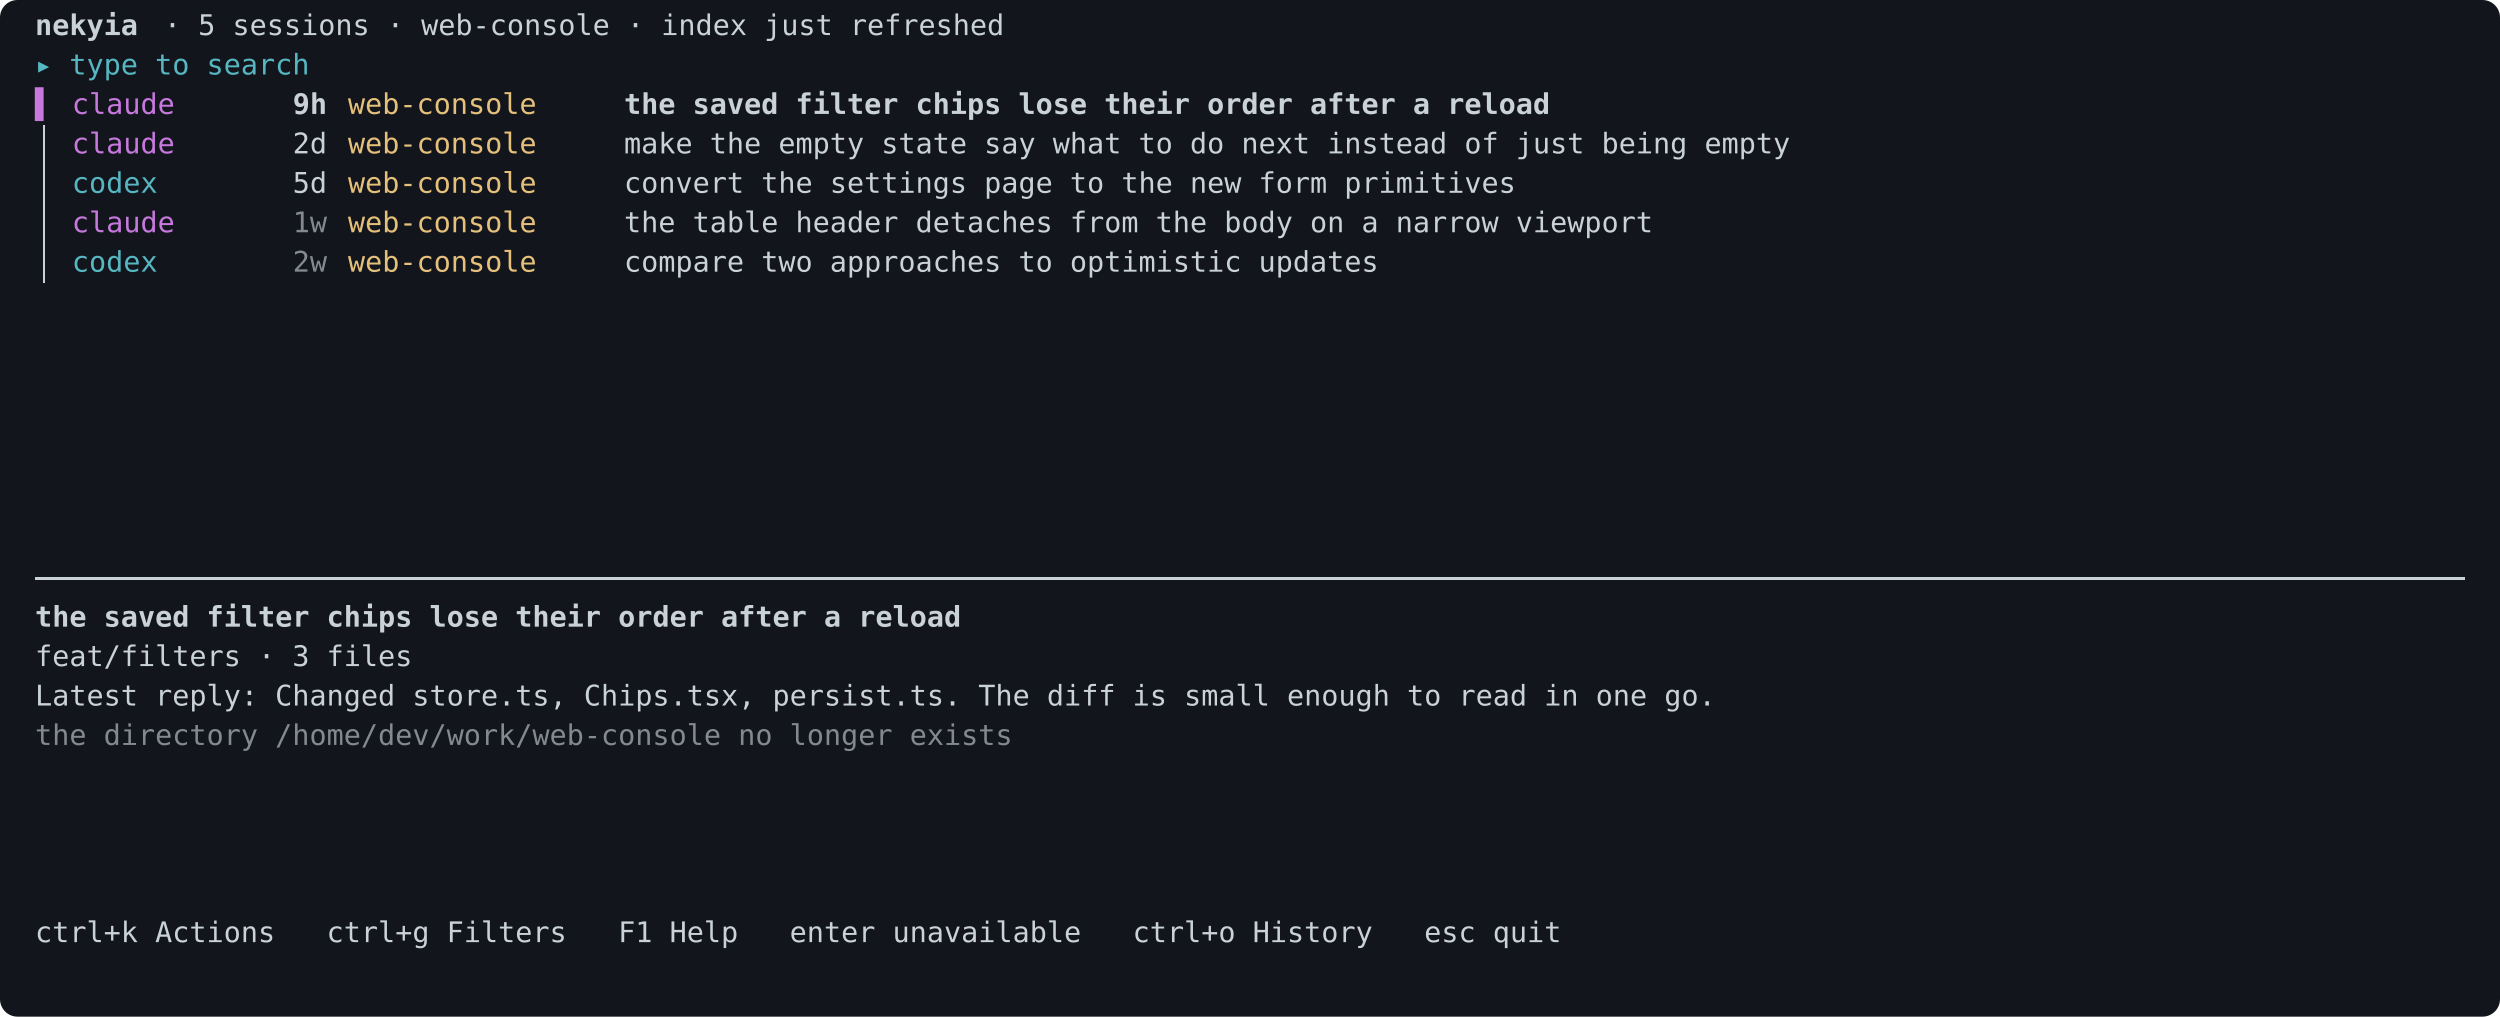
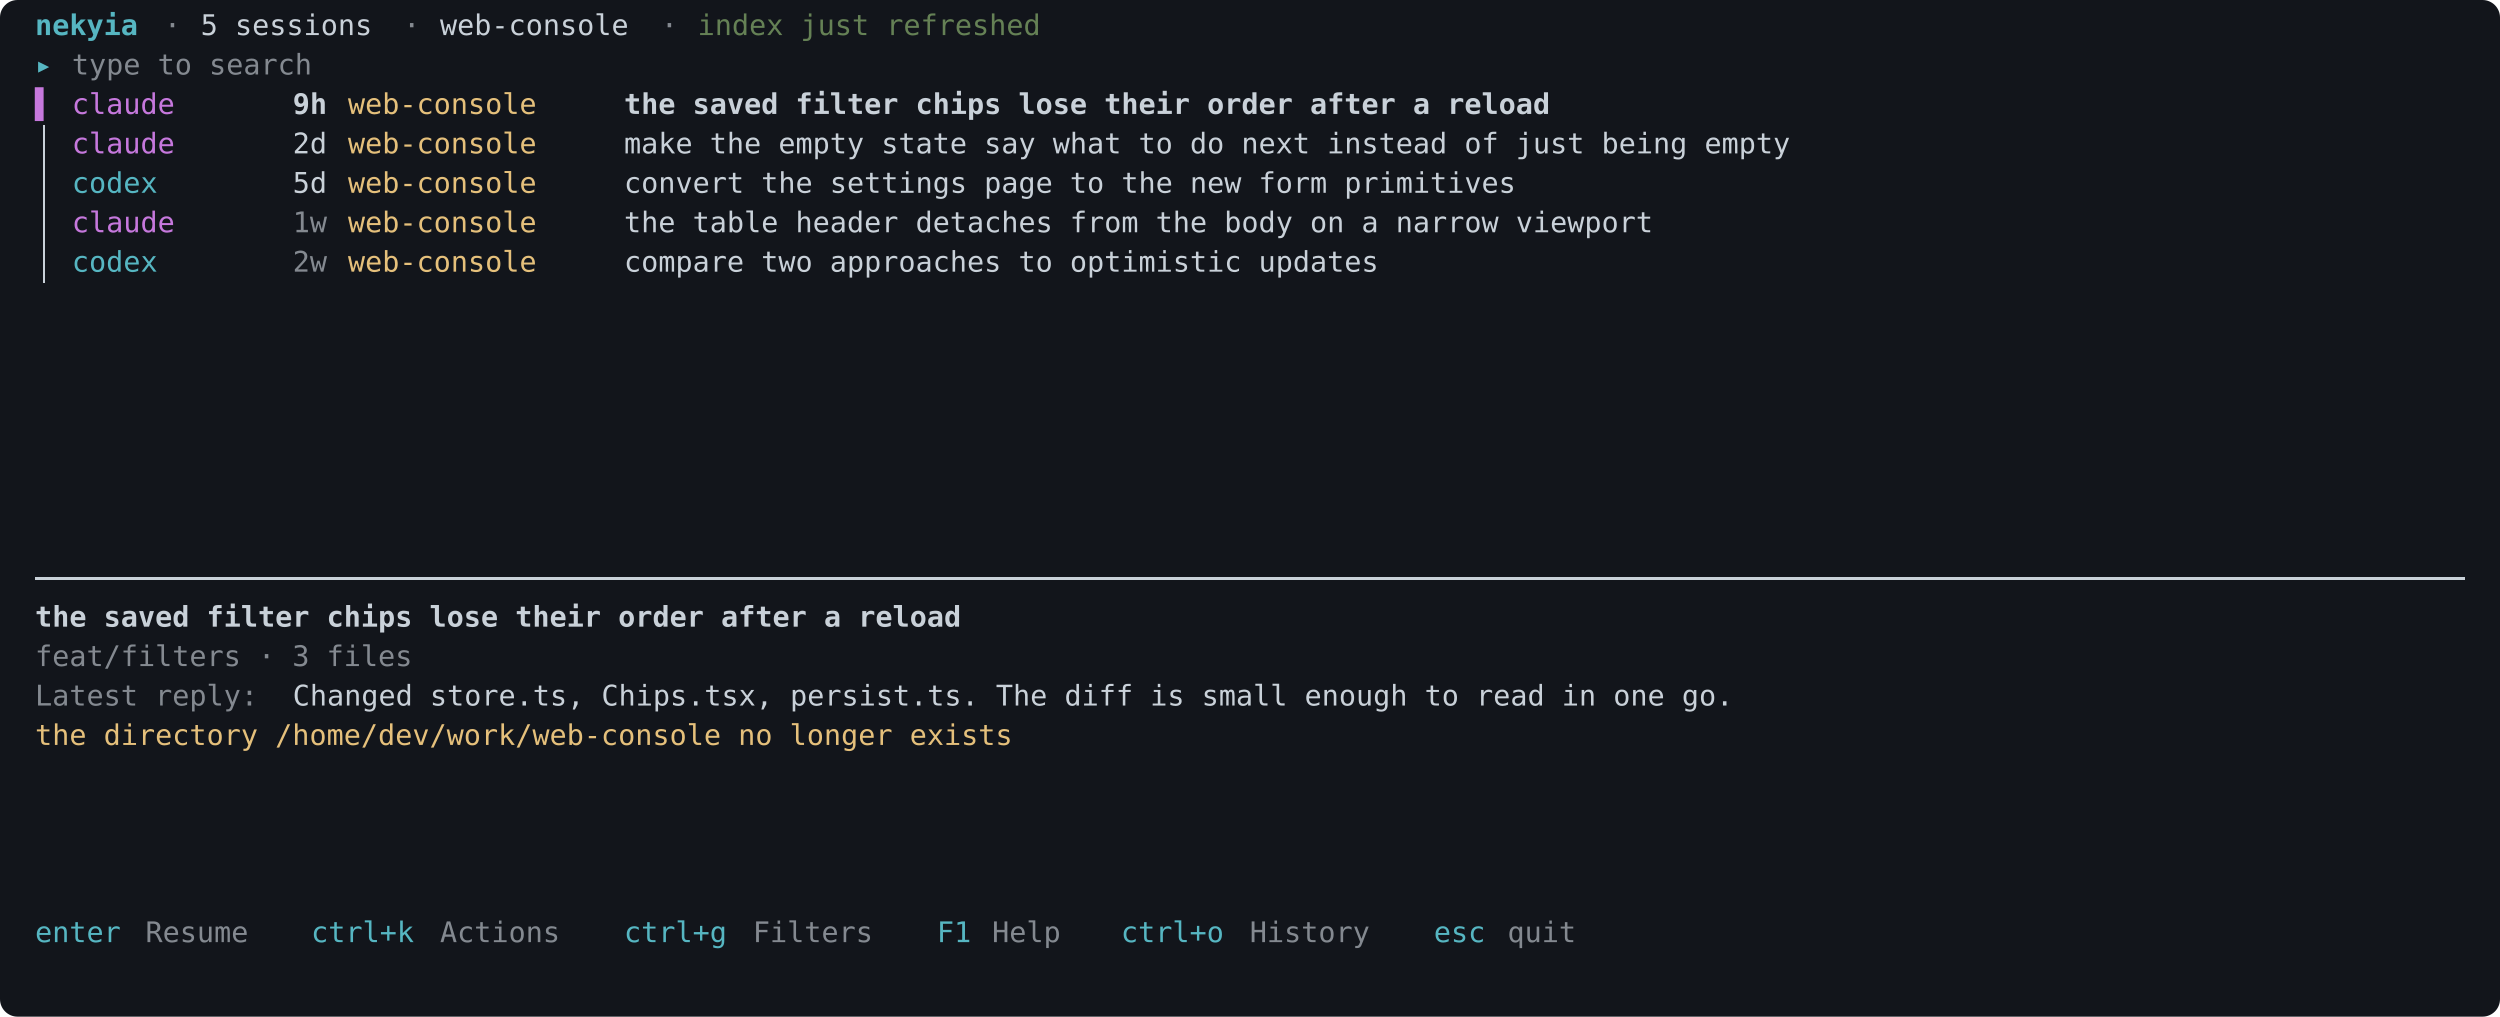
<svg xmlns="http://www.w3.org/2000/svg" width="1141" height="464" viewBox="0 0 1141 464" font-family="ui-monospace, SFMono-Regular, Menlo, Consolas, 'DejaVu Sans Mono', monospace" font-size="13">
  <rect width="1141" height="464" rx="8" fill="#12151b" />
-   <text x="16.0" y="16.0" fill="#c9d1d9" font-weight="600" textLength="50.4" lengthAdjust="spacingAndGlyphs" xml:space="preserve">nekyia</text>
-   <text x="74.8" y="16.0" fill="#c9d1d9" textLength="411.6" lengthAdjust="spacingAndGlyphs" xml:space="preserve">· 5 sessions · web-console · index just refreshed</text>
-   <text x="16.0" y="34.0" fill="#56b6c2" textLength="134.4" lengthAdjust="spacingAndGlyphs" xml:space="preserve">▸ type to search</text>
+   <text x="16.0" y="16.0" fill="#56b6c2" font-weight="600" textLength="50.4" lengthAdjust="spacingAndGlyphs" xml:space="preserve">nekyia</text>
+   <text x="74.8" y="16.0" fill="#c9d1d9" opacity="0.62" textLength="8.4" lengthAdjust="spacingAndGlyphs" xml:space="preserve">·</text>
+   <text x="91.6" y="16.0" fill="#c9d1d9" textLength="84.0" lengthAdjust="spacingAndGlyphs" xml:space="preserve">5 sessions</text>
+   <text x="184.0" y="16.0" fill="#c9d1d9" opacity="0.62" textLength="8.4" lengthAdjust="spacingAndGlyphs" xml:space="preserve">·</text>
+   <text x="200.8" y="16.0" fill="#c9d1d9" textLength="92.4" lengthAdjust="spacingAndGlyphs" xml:space="preserve">web-console</text>
+   <text x="301.6" y="16.0" fill="#c9d1d9" opacity="0.62" textLength="8.4" lengthAdjust="spacingAndGlyphs" xml:space="preserve">·</text>
+   <text x="318.4" y="16.0" fill="#98c379" opacity="0.62" textLength="168.0" lengthAdjust="spacingAndGlyphs" xml:space="preserve">index just refreshed</text>
+   <text x="16.0" y="34.0" fill="#56b6c2" font-weight="600" textLength="8.4" lengthAdjust="spacingAndGlyphs" xml:space="preserve">▸</text>
+   <text x="32.8" y="34.0" fill="#c9d1d9" opacity="0.62" textLength="117.6" lengthAdjust="spacingAndGlyphs" xml:space="preserve">type to search</text>
  <text x="16.0" y="52.0" fill="#c678dd" textLength="8.4" lengthAdjust="spacingAndGlyphs" xml:space="preserve">▌</text>
  <text x="32.8" y="52.0" fill="#c678dd" textLength="50.4" lengthAdjust="spacingAndGlyphs" xml:space="preserve">claude</text>
  <text x="133.6" y="52.0" fill="#c9d1d9" font-weight="600" textLength="16.8" lengthAdjust="spacingAndGlyphs" xml:space="preserve">9h</text>
  <text x="158.8" y="52.0" fill="#e5c07b" textLength="92.4" lengthAdjust="spacingAndGlyphs" xml:space="preserve">web-console</text>
  <text x="284.8" y="52.0" fill="#c9d1d9" font-weight="600" textLength="453.6" lengthAdjust="spacingAndGlyphs" xml:space="preserve">the saved filter chips lose their order after a reload</text>
  <line x1="20.2" y1="57.0" x2="20.2" y2="66.0" stroke="#c9d1d9" stroke-width="1" shape-rendering="crispEdges" />
  <line x1="20.2" y1="66.0" x2="20.2" y2="75.0" stroke="#c9d1d9" stroke-width="1" shape-rendering="crispEdges" />
  <text x="32.8" y="70.0" fill="#c678dd" textLength="50.4" lengthAdjust="spacingAndGlyphs" xml:space="preserve">claude</text>
  <text x="133.6" y="70.0" fill="#c9d1d9" textLength="16.8" lengthAdjust="spacingAndGlyphs" xml:space="preserve">2d</text>
  <text x="158.8" y="70.0" fill="#e5c07b" textLength="92.4" lengthAdjust="spacingAndGlyphs" xml:space="preserve">web-console</text>
  <text x="284.8" y="70.0" fill="#c9d1d9" textLength="571.2" lengthAdjust="spacingAndGlyphs" xml:space="preserve">make the empty state say what to do next instead of just being empty</text>
  <line x1="20.2" y1="75.0" x2="20.2" y2="84.0" stroke="#c9d1d9" stroke-width="1" shape-rendering="crispEdges" />
  <line x1="20.2" y1="84.0" x2="20.2" y2="93.0" stroke="#c9d1d9" stroke-width="1" shape-rendering="crispEdges" />
  <text x="32.8" y="88.0" fill="#56b6c2" textLength="42.0" lengthAdjust="spacingAndGlyphs" xml:space="preserve">codex</text>
  <text x="133.6" y="88.0" fill="#c9d1d9" textLength="16.8" lengthAdjust="spacingAndGlyphs" xml:space="preserve">5d</text>
  <text x="158.8" y="88.0" fill="#e5c07b" textLength="92.4" lengthAdjust="spacingAndGlyphs" xml:space="preserve">web-console</text>
  <text x="284.8" y="88.0" fill="#c9d1d9" textLength="436.8" lengthAdjust="spacingAndGlyphs" xml:space="preserve">convert the settings page to the new form primitives</text>
  <line x1="20.2" y1="93.0" x2="20.2" y2="102.0" stroke="#c9d1d9" stroke-width="1" shape-rendering="crispEdges" />
  <line x1="20.2" y1="102.0" x2="20.2" y2="111.0" stroke="#c9d1d9" stroke-width="1" shape-rendering="crispEdges" />
  <text x="32.8" y="106.0" fill="#c678dd" textLength="50.4" lengthAdjust="spacingAndGlyphs" xml:space="preserve">claude</text>
  <text x="133.6" y="106.0" fill="#c9d1d9" opacity="0.62" textLength="16.8" lengthAdjust="spacingAndGlyphs" xml:space="preserve">1w</text>
  <text x="158.8" y="106.0" fill="#e5c07b" textLength="92.4" lengthAdjust="spacingAndGlyphs" xml:space="preserve">web-console</text>
  <text x="284.8" y="106.0" fill="#c9d1d9" textLength="504.0" lengthAdjust="spacingAndGlyphs" xml:space="preserve">the table header detaches from the body on a narrow viewport</text>
  <line x1="20.2" y1="111.0" x2="20.2" y2="120.0" stroke="#c9d1d9" stroke-width="1" shape-rendering="crispEdges" />
  <line x1="20.2" y1="120.0" x2="20.2" y2="129.0" stroke="#c9d1d9" stroke-width="1" shape-rendering="crispEdges" />
  <text x="32.8" y="124.0" fill="#56b6c2" textLength="42.0" lengthAdjust="spacingAndGlyphs" xml:space="preserve">codex</text>
  <text x="133.6" y="124.0" fill="#c9d1d9" opacity="0.62" textLength="16.8" lengthAdjust="spacingAndGlyphs" xml:space="preserve">2w</text>
  <text x="158.8" y="124.0" fill="#e5c07b" textLength="92.4" lengthAdjust="spacingAndGlyphs" xml:space="preserve">web-console</text>
  <text x="284.8" y="124.0" fill="#c9d1d9" textLength="369.6" lengthAdjust="spacingAndGlyphs" xml:space="preserve">compare two approaches to optimistic updates</text>
  <line x1="16.0" y1="264.0" x2="20.2" y2="264.0" stroke="#c9d1d9" stroke-width="1" shape-rendering="crispEdges" />
  <line x1="20.2" y1="264.0" x2="24.4" y2="264.0" stroke="#c9d1d9" stroke-width="1" shape-rendering="crispEdges" />
  <line x1="24.4" y1="264.0" x2="28.6" y2="264.0" stroke="#c9d1d9" stroke-width="1" shape-rendering="crispEdges" />
  <line x1="28.6" y1="264.0" x2="32.8" y2="264.0" stroke="#c9d1d9" stroke-width="1" shape-rendering="crispEdges" />
  <line x1="32.8" y1="264.0" x2="37.0" y2="264.0" stroke="#c9d1d9" stroke-width="1" shape-rendering="crispEdges" />
  <line x1="37.0" y1="264.0" x2="41.2" y2="264.0" stroke="#c9d1d9" stroke-width="1" shape-rendering="crispEdges" />
  <line x1="41.2" y1="264.0" x2="45.4" y2="264.0" stroke="#c9d1d9" stroke-width="1" shape-rendering="crispEdges" />
  <line x1="45.4" y1="264.0" x2="49.6" y2="264.0" stroke="#c9d1d9" stroke-width="1" shape-rendering="crispEdges" />
  <line x1="49.6" y1="264.0" x2="53.8" y2="264.0" stroke="#c9d1d9" stroke-width="1" shape-rendering="crispEdges" />
  <line x1="53.8" y1="264.0" x2="58.0" y2="264.0" stroke="#c9d1d9" stroke-width="1" shape-rendering="crispEdges" />
  <line x1="58.0" y1="264.0" x2="62.2" y2="264.0" stroke="#c9d1d9" stroke-width="1" shape-rendering="crispEdges" />
  <line x1="62.2" y1="264.0" x2="66.4" y2="264.0" stroke="#c9d1d9" stroke-width="1" shape-rendering="crispEdges" />
  <line x1="66.4" y1="264.0" x2="70.6" y2="264.0" stroke="#c9d1d9" stroke-width="1" shape-rendering="crispEdges" />
  <line x1="70.6" y1="264.0" x2="74.8" y2="264.0" stroke="#c9d1d9" stroke-width="1" shape-rendering="crispEdges" />
  <line x1="74.8" y1="264.0" x2="79.0" y2="264.0" stroke="#c9d1d9" stroke-width="1" shape-rendering="crispEdges" />
  <line x1="79.0" y1="264.0" x2="83.2" y2="264.0" stroke="#c9d1d9" stroke-width="1" shape-rendering="crispEdges" />
  <line x1="83.2" y1="264.0" x2="87.4" y2="264.0" stroke="#c9d1d9" stroke-width="1" shape-rendering="crispEdges" />
  <line x1="87.4" y1="264.0" x2="91.6" y2="264.0" stroke="#c9d1d9" stroke-width="1" shape-rendering="crispEdges" />
  <line x1="91.6" y1="264.0" x2="95.8" y2="264.0" stroke="#c9d1d9" stroke-width="1" shape-rendering="crispEdges" />
  <line x1="95.8" y1="264.0" x2="100.0" y2="264.0" stroke="#c9d1d9" stroke-width="1" shape-rendering="crispEdges" />
  <line x1="100.0" y1="264.0" x2="104.2" y2="264.0" stroke="#c9d1d9" stroke-width="1" shape-rendering="crispEdges" />
  <line x1="104.2" y1="264.0" x2="108.4" y2="264.0" stroke="#c9d1d9" stroke-width="1" shape-rendering="crispEdges" />
  <line x1="108.4" y1="264.0" x2="112.6" y2="264.0" stroke="#c9d1d9" stroke-width="1" shape-rendering="crispEdges" />
  <line x1="112.6" y1="264.0" x2="116.8" y2="264.0" stroke="#c9d1d9" stroke-width="1" shape-rendering="crispEdges" />
  <line x1="116.8" y1="264.0" x2="121.0" y2="264.0" stroke="#c9d1d9" stroke-width="1" shape-rendering="crispEdges" />
  <line x1="121.0" y1="264.0" x2="125.2" y2="264.0" stroke="#c9d1d9" stroke-width="1" shape-rendering="crispEdges" />
  <line x1="125.2" y1="264.0" x2="129.4" y2="264.0" stroke="#c9d1d9" stroke-width="1" shape-rendering="crispEdges" />
  <line x1="129.4" y1="264.0" x2="133.6" y2="264.0" stroke="#c9d1d9" stroke-width="1" shape-rendering="crispEdges" />
  <line x1="133.6" y1="264.0" x2="137.8" y2="264.0" stroke="#c9d1d9" stroke-width="1" shape-rendering="crispEdges" />
  <line x1="137.8" y1="264.0" x2="142.0" y2="264.0" stroke="#c9d1d9" stroke-width="1" shape-rendering="crispEdges" />
  <line x1="142.0" y1="264.0" x2="146.2" y2="264.0" stroke="#c9d1d9" stroke-width="1" shape-rendering="crispEdges" />
  <line x1="146.2" y1="264.0" x2="150.4" y2="264.0" stroke="#c9d1d9" stroke-width="1" shape-rendering="crispEdges" />
  <line x1="150.4" y1="264.0" x2="154.6" y2="264.0" stroke="#c9d1d9" stroke-width="1" shape-rendering="crispEdges" />
  <line x1="154.6" y1="264.0" x2="158.8" y2="264.0" stroke="#c9d1d9" stroke-width="1" shape-rendering="crispEdges" />
  <line x1="158.8" y1="264.0" x2="163.0" y2="264.0" stroke="#c9d1d9" stroke-width="1" shape-rendering="crispEdges" />
  <line x1="163.0" y1="264.0" x2="167.2" y2="264.0" stroke="#c9d1d9" stroke-width="1" shape-rendering="crispEdges" />
  <line x1="167.2" y1="264.0" x2="171.4" y2="264.0" stroke="#c9d1d9" stroke-width="1" shape-rendering="crispEdges" />
  <line x1="171.4" y1="264.0" x2="175.6" y2="264.0" stroke="#c9d1d9" stroke-width="1" shape-rendering="crispEdges" />
  <line x1="175.6" y1="264.0" x2="179.8" y2="264.0" stroke="#c9d1d9" stroke-width="1" shape-rendering="crispEdges" />
  <line x1="179.8" y1="264.0" x2="184.0" y2="264.0" stroke="#c9d1d9" stroke-width="1" shape-rendering="crispEdges" />
  <line x1="184.0" y1="264.0" x2="188.2" y2="264.0" stroke="#c9d1d9" stroke-width="1" shape-rendering="crispEdges" />
  <line x1="188.2" y1="264.0" x2="192.4" y2="264.0" stroke="#c9d1d9" stroke-width="1" shape-rendering="crispEdges" />
  <line x1="192.4" y1="264.0" x2="196.6" y2="264.0" stroke="#c9d1d9" stroke-width="1" shape-rendering="crispEdges" />
  <line x1="196.6" y1="264.0" x2="200.8" y2="264.0" stroke="#c9d1d9" stroke-width="1" shape-rendering="crispEdges" />
  <line x1="200.8" y1="264.0" x2="205.0" y2="264.0" stroke="#c9d1d9" stroke-width="1" shape-rendering="crispEdges" />
  <line x1="205.0" y1="264.0" x2="209.2" y2="264.0" stroke="#c9d1d9" stroke-width="1" shape-rendering="crispEdges" />
  <line x1="209.2" y1="264.0" x2="213.4" y2="264.0" stroke="#c9d1d9" stroke-width="1" shape-rendering="crispEdges" />
  <line x1="213.4" y1="264.0" x2="217.6" y2="264.0" stroke="#c9d1d9" stroke-width="1" shape-rendering="crispEdges" />
  <line x1="217.6" y1="264.0" x2="221.8" y2="264.0" stroke="#c9d1d9" stroke-width="1" shape-rendering="crispEdges" />
  <line x1="221.8" y1="264.0" x2="226.0" y2="264.0" stroke="#c9d1d9" stroke-width="1" shape-rendering="crispEdges" />
  <line x1="226.0" y1="264.0" x2="230.2" y2="264.0" stroke="#c9d1d9" stroke-width="1" shape-rendering="crispEdges" />
  <line x1="230.2" y1="264.0" x2="234.4" y2="264.0" stroke="#c9d1d9" stroke-width="1" shape-rendering="crispEdges" />
  <line x1="234.4" y1="264.0" x2="238.6" y2="264.0" stroke="#c9d1d9" stroke-width="1" shape-rendering="crispEdges" />
  <line x1="238.6" y1="264.0" x2="242.8" y2="264.0" stroke="#c9d1d9" stroke-width="1" shape-rendering="crispEdges" />
  <line x1="242.8" y1="264.0" x2="247.0" y2="264.0" stroke="#c9d1d9" stroke-width="1" shape-rendering="crispEdges" />
  <line x1="247.0" y1="264.0" x2="251.2" y2="264.0" stroke="#c9d1d9" stroke-width="1" shape-rendering="crispEdges" />
  <line x1="251.2" y1="264.0" x2="255.4" y2="264.0" stroke="#c9d1d9" stroke-width="1" shape-rendering="crispEdges" />
  <line x1="255.4" y1="264.0" x2="259.6" y2="264.0" stroke="#c9d1d9" stroke-width="1" shape-rendering="crispEdges" />
  <line x1="259.6" y1="264.0" x2="263.8" y2="264.0" stroke="#c9d1d9" stroke-width="1" shape-rendering="crispEdges" />
  <line x1="263.8" y1="264.0" x2="268.0" y2="264.0" stroke="#c9d1d9" stroke-width="1" shape-rendering="crispEdges" />
  <line x1="268.0" y1="264.0" x2="272.2" y2="264.0" stroke="#c9d1d9" stroke-width="1" shape-rendering="crispEdges" />
  <line x1="272.2" y1="264.0" x2="276.4" y2="264.0" stroke="#c9d1d9" stroke-width="1" shape-rendering="crispEdges" />
  <line x1="276.4" y1="264.0" x2="280.6" y2="264.0" stroke="#c9d1d9" stroke-width="1" shape-rendering="crispEdges" />
  <line x1="280.6" y1="264.0" x2="284.8" y2="264.0" stroke="#c9d1d9" stroke-width="1" shape-rendering="crispEdges" />
  <line x1="284.8" y1="264.0" x2="289.0" y2="264.0" stroke="#c9d1d9" stroke-width="1" shape-rendering="crispEdges" />
  <line x1="289.0" y1="264.0" x2="293.2" y2="264.0" stroke="#c9d1d9" stroke-width="1" shape-rendering="crispEdges" />
  <line x1="293.2" y1="264.0" x2="297.4" y2="264.0" stroke="#c9d1d9" stroke-width="1" shape-rendering="crispEdges" />
  <line x1="297.4" y1="264.0" x2="301.6" y2="264.0" stroke="#c9d1d9" stroke-width="1" shape-rendering="crispEdges" />
  <line x1="301.6" y1="264.0" x2="305.8" y2="264.0" stroke="#c9d1d9" stroke-width="1" shape-rendering="crispEdges" />
  <line x1="305.8" y1="264.0" x2="310.0" y2="264.0" stroke="#c9d1d9" stroke-width="1" shape-rendering="crispEdges" />
  <line x1="310.0" y1="264.0" x2="314.2" y2="264.0" stroke="#c9d1d9" stroke-width="1" shape-rendering="crispEdges" />
  <line x1="314.2" y1="264.0" x2="318.4" y2="264.0" stroke="#c9d1d9" stroke-width="1" shape-rendering="crispEdges" />
  <line x1="318.4" y1="264.0" x2="322.6" y2="264.0" stroke="#c9d1d9" stroke-width="1" shape-rendering="crispEdges" />
  <line x1="322.6" y1="264.0" x2="326.8" y2="264.0" stroke="#c9d1d9" stroke-width="1" shape-rendering="crispEdges" />
  <line x1="326.8" y1="264.0" x2="331.0" y2="264.0" stroke="#c9d1d9" stroke-width="1" shape-rendering="crispEdges" />
  <line x1="331.0" y1="264.0" x2="335.2" y2="264.0" stroke="#c9d1d9" stroke-width="1" shape-rendering="crispEdges" />
  <line x1="335.2" y1="264.0" x2="339.4" y2="264.0" stroke="#c9d1d9" stroke-width="1" shape-rendering="crispEdges" />
  <line x1="339.4" y1="264.0" x2="343.6" y2="264.0" stroke="#c9d1d9" stroke-width="1" shape-rendering="crispEdges" />
  <line x1="343.6" y1="264.0" x2="347.8" y2="264.0" stroke="#c9d1d9" stroke-width="1" shape-rendering="crispEdges" />
  <line x1="347.8" y1="264.0" x2="352.0" y2="264.0" stroke="#c9d1d9" stroke-width="1" shape-rendering="crispEdges" />
  <line x1="352.0" y1="264.0" x2="356.2" y2="264.0" stroke="#c9d1d9" stroke-width="1" shape-rendering="crispEdges" />
  <line x1="356.2" y1="264.0" x2="360.4" y2="264.0" stroke="#c9d1d9" stroke-width="1" shape-rendering="crispEdges" />
  <line x1="360.4" y1="264.0" x2="364.6" y2="264.0" stroke="#c9d1d9" stroke-width="1" shape-rendering="crispEdges" />
  <line x1="364.6" y1="264.0" x2="368.8" y2="264.0" stroke="#c9d1d9" stroke-width="1" shape-rendering="crispEdges" />
  <line x1="368.8" y1="264.0" x2="373.0" y2="264.0" stroke="#c9d1d9" stroke-width="1" shape-rendering="crispEdges" />
  <line x1="373.0" y1="264.0" x2="377.2" y2="264.0" stroke="#c9d1d9" stroke-width="1" shape-rendering="crispEdges" />
  <line x1="377.2" y1="264.0" x2="381.4" y2="264.0" stroke="#c9d1d9" stroke-width="1" shape-rendering="crispEdges" />
  <line x1="381.4" y1="264.0" x2="385.6" y2="264.0" stroke="#c9d1d9" stroke-width="1" shape-rendering="crispEdges" />
  <line x1="385.6" y1="264.0" x2="389.8" y2="264.0" stroke="#c9d1d9" stroke-width="1" shape-rendering="crispEdges" />
  <line x1="389.8" y1="264.0" x2="394.0" y2="264.0" stroke="#c9d1d9" stroke-width="1" shape-rendering="crispEdges" />
  <line x1="394.0" y1="264.0" x2="398.2" y2="264.0" stroke="#c9d1d9" stroke-width="1" shape-rendering="crispEdges" />
  <line x1="398.2" y1="264.0" x2="402.4" y2="264.0" stroke="#c9d1d9" stroke-width="1" shape-rendering="crispEdges" />
  <line x1="402.4" y1="264.0" x2="406.6" y2="264.0" stroke="#c9d1d9" stroke-width="1" shape-rendering="crispEdges" />
  <line x1="406.6" y1="264.0" x2="410.8" y2="264.0" stroke="#c9d1d9" stroke-width="1" shape-rendering="crispEdges" />
  <line x1="410.8" y1="264.0" x2="415.0" y2="264.0" stroke="#c9d1d9" stroke-width="1" shape-rendering="crispEdges" />
  <line x1="415.0" y1="264.0" x2="419.2" y2="264.0" stroke="#c9d1d9" stroke-width="1" shape-rendering="crispEdges" />
  <line x1="419.2" y1="264.0" x2="423.4" y2="264.0" stroke="#c9d1d9" stroke-width="1" shape-rendering="crispEdges" />
  <line x1="423.4" y1="264.0" x2="427.6" y2="264.0" stroke="#c9d1d9" stroke-width="1" shape-rendering="crispEdges" />
  <line x1="427.6" y1="264.0" x2="431.8" y2="264.0" stroke="#c9d1d9" stroke-width="1" shape-rendering="crispEdges" />
  <line x1="431.8" y1="264.0" x2="436.0" y2="264.0" stroke="#c9d1d9" stroke-width="1" shape-rendering="crispEdges" />
  <line x1="436.0" y1="264.0" x2="440.2" y2="264.0" stroke="#c9d1d9" stroke-width="1" shape-rendering="crispEdges" />
  <line x1="440.2" y1="264.0" x2="444.4" y2="264.0" stroke="#c9d1d9" stroke-width="1" shape-rendering="crispEdges" />
  <line x1="444.4" y1="264.0" x2="448.6" y2="264.0" stroke="#c9d1d9" stroke-width="1" shape-rendering="crispEdges" />
  <line x1="448.6" y1="264.0" x2="452.8" y2="264.0" stroke="#c9d1d9" stroke-width="1" shape-rendering="crispEdges" />
  <line x1="452.8" y1="264.0" x2="457.0" y2="264.0" stroke="#c9d1d9" stroke-width="1" shape-rendering="crispEdges" />
  <line x1="457.0" y1="264.0" x2="461.2" y2="264.0" stroke="#c9d1d9" stroke-width="1" shape-rendering="crispEdges" />
  <line x1="461.2" y1="264.0" x2="465.4" y2="264.0" stroke="#c9d1d9" stroke-width="1" shape-rendering="crispEdges" />
  <line x1="465.4" y1="264.0" x2="469.6" y2="264.0" stroke="#c9d1d9" stroke-width="1" shape-rendering="crispEdges" />
  <line x1="469.6" y1="264.0" x2="473.8" y2="264.0" stroke="#c9d1d9" stroke-width="1" shape-rendering="crispEdges" />
  <line x1="473.8" y1="264.0" x2="478.0" y2="264.0" stroke="#c9d1d9" stroke-width="1" shape-rendering="crispEdges" />
  <line x1="478.0" y1="264.0" x2="482.2" y2="264.0" stroke="#c9d1d9" stroke-width="1" shape-rendering="crispEdges" />
  <line x1="482.2" y1="264.0" x2="486.4" y2="264.0" stroke="#c9d1d9" stroke-width="1" shape-rendering="crispEdges" />
  <line x1="486.4" y1="264.0" x2="490.6" y2="264.0" stroke="#c9d1d9" stroke-width="1" shape-rendering="crispEdges" />
  <line x1="490.6" y1="264.0" x2="494.8" y2="264.0" stroke="#c9d1d9" stroke-width="1" shape-rendering="crispEdges" />
  <line x1="494.8" y1="264.0" x2="499.0" y2="264.0" stroke="#c9d1d9" stroke-width="1" shape-rendering="crispEdges" />
  <line x1="499.0" y1="264.0" x2="503.2" y2="264.0" stroke="#c9d1d9" stroke-width="1" shape-rendering="crispEdges" />
  <line x1="503.2" y1="264.0" x2="507.4" y2="264.0" stroke="#c9d1d9" stroke-width="1" shape-rendering="crispEdges" />
  <line x1="507.4" y1="264.0" x2="511.6" y2="264.0" stroke="#c9d1d9" stroke-width="1" shape-rendering="crispEdges" />
  <line x1="511.6" y1="264.0" x2="515.8" y2="264.0" stroke="#c9d1d9" stroke-width="1" shape-rendering="crispEdges" />
  <line x1="515.8" y1="264.0" x2="520.0" y2="264.0" stroke="#c9d1d9" stroke-width="1" shape-rendering="crispEdges" />
  <line x1="520.0" y1="264.0" x2="524.2" y2="264.0" stroke="#c9d1d9" stroke-width="1" shape-rendering="crispEdges" />
  <line x1="524.2" y1="264.0" x2="528.4" y2="264.0" stroke="#c9d1d9" stroke-width="1" shape-rendering="crispEdges" />
  <line x1="528.4" y1="264.0" x2="532.6" y2="264.0" stroke="#c9d1d9" stroke-width="1" shape-rendering="crispEdges" />
  <line x1="532.6" y1="264.0" x2="536.8" y2="264.0" stroke="#c9d1d9" stroke-width="1" shape-rendering="crispEdges" />
  <line x1="536.8" y1="264.0" x2="541.0" y2="264.0" stroke="#c9d1d9" stroke-width="1" shape-rendering="crispEdges" />
  <line x1="541.0" y1="264.0" x2="545.2" y2="264.0" stroke="#c9d1d9" stroke-width="1" shape-rendering="crispEdges" />
  <line x1="545.2" y1="264.0" x2="549.4" y2="264.0" stroke="#c9d1d9" stroke-width="1" shape-rendering="crispEdges" />
  <line x1="549.4" y1="264.0" x2="553.6" y2="264.0" stroke="#c9d1d9" stroke-width="1" shape-rendering="crispEdges" />
  <line x1="553.6" y1="264.0" x2="557.8" y2="264.0" stroke="#c9d1d9" stroke-width="1" shape-rendering="crispEdges" />
  <line x1="557.8" y1="264.0" x2="562.0" y2="264.0" stroke="#c9d1d9" stroke-width="1" shape-rendering="crispEdges" />
  <line x1="562.0" y1="264.0" x2="566.2" y2="264.0" stroke="#c9d1d9" stroke-width="1" shape-rendering="crispEdges" />
  <line x1="566.2" y1="264.0" x2="570.4" y2="264.0" stroke="#c9d1d9" stroke-width="1" shape-rendering="crispEdges" />
  <line x1="570.4" y1="264.0" x2="574.6" y2="264.0" stroke="#c9d1d9" stroke-width="1" shape-rendering="crispEdges" />
  <line x1="574.6" y1="264.0" x2="578.8" y2="264.0" stroke="#c9d1d9" stroke-width="1" shape-rendering="crispEdges" />
  <line x1="578.8" y1="264.0" x2="583.0" y2="264.0" stroke="#c9d1d9" stroke-width="1" shape-rendering="crispEdges" />
  <line x1="583.0" y1="264.0" x2="587.2" y2="264.0" stroke="#c9d1d9" stroke-width="1" shape-rendering="crispEdges" />
  <line x1="587.2" y1="264.0" x2="591.4" y2="264.0" stroke="#c9d1d9" stroke-width="1" shape-rendering="crispEdges" />
  <line x1="591.4" y1="264.0" x2="595.6" y2="264.0" stroke="#c9d1d9" stroke-width="1" shape-rendering="crispEdges" />
  <line x1="595.6" y1="264.0" x2="599.8" y2="264.0" stroke="#c9d1d9" stroke-width="1" shape-rendering="crispEdges" />
  <line x1="599.8" y1="264.0" x2="604.0" y2="264.0" stroke="#c9d1d9" stroke-width="1" shape-rendering="crispEdges" />
  <line x1="604.0" y1="264.0" x2="608.2" y2="264.0" stroke="#c9d1d9" stroke-width="1" shape-rendering="crispEdges" />
  <line x1="608.2" y1="264.0" x2="612.4" y2="264.0" stroke="#c9d1d9" stroke-width="1" shape-rendering="crispEdges" />
  <line x1="612.4" y1="264.0" x2="616.6" y2="264.0" stroke="#c9d1d9" stroke-width="1" shape-rendering="crispEdges" />
  <line x1="616.6" y1="264.0" x2="620.8" y2="264.0" stroke="#c9d1d9" stroke-width="1" shape-rendering="crispEdges" />
  <line x1="620.8" y1="264.0" x2="625.0" y2="264.0" stroke="#c9d1d9" stroke-width="1" shape-rendering="crispEdges" />
  <line x1="625.0" y1="264.0" x2="629.2" y2="264.0" stroke="#c9d1d9" stroke-width="1" shape-rendering="crispEdges" />
  <line x1="629.2" y1="264.0" x2="633.4" y2="264.0" stroke="#c9d1d9" stroke-width="1" shape-rendering="crispEdges" />
  <line x1="633.4" y1="264.0" x2="637.6" y2="264.0" stroke="#c9d1d9" stroke-width="1" shape-rendering="crispEdges" />
  <line x1="637.6" y1="264.0" x2="641.8" y2="264.0" stroke="#c9d1d9" stroke-width="1" shape-rendering="crispEdges" />
  <line x1="641.8" y1="264.0" x2="646.0" y2="264.0" stroke="#c9d1d9" stroke-width="1" shape-rendering="crispEdges" />
  <line x1="646.0" y1="264.0" x2="650.2" y2="264.0" stroke="#c9d1d9" stroke-width="1" shape-rendering="crispEdges" />
  <line x1="650.2" y1="264.0" x2="654.4" y2="264.0" stroke="#c9d1d9" stroke-width="1" shape-rendering="crispEdges" />
  <line x1="654.4" y1="264.0" x2="658.6" y2="264.0" stroke="#c9d1d9" stroke-width="1" shape-rendering="crispEdges" />
  <line x1="658.6" y1="264.0" x2="662.8" y2="264.0" stroke="#c9d1d9" stroke-width="1" shape-rendering="crispEdges" />
  <line x1="662.8" y1="264.0" x2="667.0" y2="264.0" stroke="#c9d1d9" stroke-width="1" shape-rendering="crispEdges" />
  <line x1="667.0" y1="264.0" x2="671.2" y2="264.0" stroke="#c9d1d9" stroke-width="1" shape-rendering="crispEdges" />
  <line x1="671.2" y1="264.0" x2="675.4" y2="264.0" stroke="#c9d1d9" stroke-width="1" shape-rendering="crispEdges" />
  <line x1="675.4" y1="264.0" x2="679.6" y2="264.0" stroke="#c9d1d9" stroke-width="1" shape-rendering="crispEdges" />
  <line x1="679.6" y1="264.0" x2="683.8" y2="264.0" stroke="#c9d1d9" stroke-width="1" shape-rendering="crispEdges" />
  <line x1="683.8" y1="264.0" x2="688.0" y2="264.0" stroke="#c9d1d9" stroke-width="1" shape-rendering="crispEdges" />
  <line x1="688.0" y1="264.0" x2="692.2" y2="264.0" stroke="#c9d1d9" stroke-width="1" shape-rendering="crispEdges" />
  <line x1="692.2" y1="264.0" x2="696.4" y2="264.0" stroke="#c9d1d9" stroke-width="1" shape-rendering="crispEdges" />
  <line x1="696.4" y1="264.0" x2="700.6" y2="264.0" stroke="#c9d1d9" stroke-width="1" shape-rendering="crispEdges" />
  <line x1="700.6" y1="264.0" x2="704.8" y2="264.0" stroke="#c9d1d9" stroke-width="1" shape-rendering="crispEdges" />
  <line x1="704.8" y1="264.0" x2="709.0" y2="264.0" stroke="#c9d1d9" stroke-width="1" shape-rendering="crispEdges" />
  <line x1="709.0" y1="264.0" x2="713.2" y2="264.0" stroke="#c9d1d9" stroke-width="1" shape-rendering="crispEdges" />
  <line x1="713.2" y1="264.0" x2="717.4" y2="264.0" stroke="#c9d1d9" stroke-width="1" shape-rendering="crispEdges" />
  <line x1="717.4" y1="264.0" x2="721.6" y2="264.0" stroke="#c9d1d9" stroke-width="1" shape-rendering="crispEdges" />
  <line x1="721.6" y1="264.0" x2="725.8" y2="264.0" stroke="#c9d1d9" stroke-width="1" shape-rendering="crispEdges" />
  <line x1="725.8" y1="264.0" x2="730.0" y2="264.0" stroke="#c9d1d9" stroke-width="1" shape-rendering="crispEdges" />
  <line x1="730.0" y1="264.0" x2="734.2" y2="264.0" stroke="#c9d1d9" stroke-width="1" shape-rendering="crispEdges" />
  <line x1="734.2" y1="264.0" x2="738.4" y2="264.0" stroke="#c9d1d9" stroke-width="1" shape-rendering="crispEdges" />
  <line x1="738.4" y1="264.0" x2="742.6" y2="264.0" stroke="#c9d1d9" stroke-width="1" shape-rendering="crispEdges" />
  <line x1="742.6" y1="264.0" x2="746.8" y2="264.0" stroke="#c9d1d9" stroke-width="1" shape-rendering="crispEdges" />
  <line x1="746.8" y1="264.0" x2="751.0" y2="264.0" stroke="#c9d1d9" stroke-width="1" shape-rendering="crispEdges" />
  <line x1="751.0" y1="264.0" x2="755.2" y2="264.0" stroke="#c9d1d9" stroke-width="1" shape-rendering="crispEdges" />
  <line x1="755.2" y1="264.0" x2="759.4" y2="264.0" stroke="#c9d1d9" stroke-width="1" shape-rendering="crispEdges" />
  <line x1="759.4" y1="264.0" x2="763.6" y2="264.0" stroke="#c9d1d9" stroke-width="1" shape-rendering="crispEdges" />
  <line x1="763.6" y1="264.0" x2="767.8" y2="264.0" stroke="#c9d1d9" stroke-width="1" shape-rendering="crispEdges" />
  <line x1="767.8" y1="264.0" x2="772.0" y2="264.0" stroke="#c9d1d9" stroke-width="1" shape-rendering="crispEdges" />
  <line x1="772.0" y1="264.0" x2="776.2" y2="264.0" stroke="#c9d1d9" stroke-width="1" shape-rendering="crispEdges" />
  <line x1="776.2" y1="264.0" x2="780.4" y2="264.0" stroke="#c9d1d9" stroke-width="1" shape-rendering="crispEdges" />
  <line x1="780.4" y1="264.0" x2="784.6" y2="264.0" stroke="#c9d1d9" stroke-width="1" shape-rendering="crispEdges" />
  <line x1="784.6" y1="264.0" x2="788.8" y2="264.0" stroke="#c9d1d9" stroke-width="1" shape-rendering="crispEdges" />
  <line x1="788.8" y1="264.0" x2="793.0" y2="264.0" stroke="#c9d1d9" stroke-width="1" shape-rendering="crispEdges" />
  <line x1="793.0" y1="264.0" x2="797.2" y2="264.0" stroke="#c9d1d9" stroke-width="1" shape-rendering="crispEdges" />
  <line x1="797.2" y1="264.0" x2="801.4" y2="264.0" stroke="#c9d1d9" stroke-width="1" shape-rendering="crispEdges" />
  <line x1="801.4" y1="264.0" x2="805.6" y2="264.0" stroke="#c9d1d9" stroke-width="1" shape-rendering="crispEdges" />
  <line x1="805.6" y1="264.0" x2="809.8" y2="264.0" stroke="#c9d1d9" stroke-width="1" shape-rendering="crispEdges" />
  <line x1="809.8" y1="264.0" x2="814.0" y2="264.0" stroke="#c9d1d9" stroke-width="1" shape-rendering="crispEdges" />
  <line x1="814.0" y1="264.0" x2="818.2" y2="264.0" stroke="#c9d1d9" stroke-width="1" shape-rendering="crispEdges" />
  <line x1="818.2" y1="264.0" x2="822.4" y2="264.0" stroke="#c9d1d9" stroke-width="1" shape-rendering="crispEdges" />
  <line x1="822.4" y1="264.0" x2="826.6" y2="264.0" stroke="#c9d1d9" stroke-width="1" shape-rendering="crispEdges" />
  <line x1="826.6" y1="264.0" x2="830.8" y2="264.0" stroke="#c9d1d9" stroke-width="1" shape-rendering="crispEdges" />
  <line x1="830.8" y1="264.0" x2="835.0" y2="264.0" stroke="#c9d1d9" stroke-width="1" shape-rendering="crispEdges" />
  <line x1="835.0" y1="264.0" x2="839.2" y2="264.0" stroke="#c9d1d9" stroke-width="1" shape-rendering="crispEdges" />
  <line x1="839.2" y1="264.0" x2="843.4" y2="264.0" stroke="#c9d1d9" stroke-width="1" shape-rendering="crispEdges" />
  <line x1="843.4" y1="264.0" x2="847.6" y2="264.0" stroke="#c9d1d9" stroke-width="1" shape-rendering="crispEdges" />
  <line x1="847.6" y1="264.0" x2="851.8" y2="264.0" stroke="#c9d1d9" stroke-width="1" shape-rendering="crispEdges" />
  <line x1="851.8" y1="264.0" x2="856.0" y2="264.0" stroke="#c9d1d9" stroke-width="1" shape-rendering="crispEdges" />
  <line x1="856.0" y1="264.0" x2="860.2" y2="264.0" stroke="#c9d1d9" stroke-width="1" shape-rendering="crispEdges" />
  <line x1="860.2" y1="264.0" x2="864.4" y2="264.0" stroke="#c9d1d9" stroke-width="1" shape-rendering="crispEdges" />
  <line x1="864.4" y1="264.0" x2="868.6" y2="264.0" stroke="#c9d1d9" stroke-width="1" shape-rendering="crispEdges" />
  <line x1="868.6" y1="264.0" x2="872.8" y2="264.0" stroke="#c9d1d9" stroke-width="1" shape-rendering="crispEdges" />
  <line x1="872.8" y1="264.0" x2="877.0" y2="264.0" stroke="#c9d1d9" stroke-width="1" shape-rendering="crispEdges" />
  <line x1="877.0" y1="264.0" x2="881.2" y2="264.0" stroke="#c9d1d9" stroke-width="1" shape-rendering="crispEdges" />
  <line x1="881.2" y1="264.0" x2="885.4" y2="264.0" stroke="#c9d1d9" stroke-width="1" shape-rendering="crispEdges" />
  <line x1="885.4" y1="264.0" x2="889.6" y2="264.0" stroke="#c9d1d9" stroke-width="1" shape-rendering="crispEdges" />
  <line x1="889.6" y1="264.0" x2="893.8" y2="264.0" stroke="#c9d1d9" stroke-width="1" shape-rendering="crispEdges" />
  <line x1="893.8" y1="264.0" x2="898.0" y2="264.0" stroke="#c9d1d9" stroke-width="1" shape-rendering="crispEdges" />
  <line x1="898.0" y1="264.0" x2="902.2" y2="264.0" stroke="#c9d1d9" stroke-width="1" shape-rendering="crispEdges" />
  <line x1="902.2" y1="264.0" x2="906.4" y2="264.0" stroke="#c9d1d9" stroke-width="1" shape-rendering="crispEdges" />
  <line x1="906.4" y1="264.0" x2="910.6" y2="264.0" stroke="#c9d1d9" stroke-width="1" shape-rendering="crispEdges" />
  <line x1="910.6" y1="264.0" x2="914.8" y2="264.0" stroke="#c9d1d9" stroke-width="1" shape-rendering="crispEdges" />
  <line x1="914.8" y1="264.0" x2="919.0" y2="264.0" stroke="#c9d1d9" stroke-width="1" shape-rendering="crispEdges" />
  <line x1="919.0" y1="264.0" x2="923.2" y2="264.0" stroke="#c9d1d9" stroke-width="1" shape-rendering="crispEdges" />
  <line x1="923.2" y1="264.0" x2="927.4" y2="264.0" stroke="#c9d1d9" stroke-width="1" shape-rendering="crispEdges" />
  <line x1="927.4" y1="264.0" x2="931.6" y2="264.0" stroke="#c9d1d9" stroke-width="1" shape-rendering="crispEdges" />
  <line x1="931.6" y1="264.0" x2="935.8" y2="264.0" stroke="#c9d1d9" stroke-width="1" shape-rendering="crispEdges" />
  <line x1="935.8" y1="264.0" x2="940.0" y2="264.0" stroke="#c9d1d9" stroke-width="1" shape-rendering="crispEdges" />
  <line x1="940.0" y1="264.0" x2="944.2" y2="264.0" stroke="#c9d1d9" stroke-width="1" shape-rendering="crispEdges" />
  <line x1="944.2" y1="264.0" x2="948.4" y2="264.0" stroke="#c9d1d9" stroke-width="1" shape-rendering="crispEdges" />
  <line x1="948.4" y1="264.0" x2="952.6" y2="264.0" stroke="#c9d1d9" stroke-width="1" shape-rendering="crispEdges" />
  <line x1="952.6" y1="264.0" x2="956.8" y2="264.0" stroke="#c9d1d9" stroke-width="1" shape-rendering="crispEdges" />
  <line x1="956.8" y1="264.0" x2="961.0" y2="264.0" stroke="#c9d1d9" stroke-width="1" shape-rendering="crispEdges" />
  <line x1="961.0" y1="264.0" x2="965.2" y2="264.0" stroke="#c9d1d9" stroke-width="1" shape-rendering="crispEdges" />
  <line x1="965.2" y1="264.0" x2="969.4" y2="264.0" stroke="#c9d1d9" stroke-width="1" shape-rendering="crispEdges" />
  <line x1="969.4" y1="264.0" x2="973.6" y2="264.0" stroke="#c9d1d9" stroke-width="1" shape-rendering="crispEdges" />
  <line x1="973.6" y1="264.0" x2="977.8" y2="264.0" stroke="#c9d1d9" stroke-width="1" shape-rendering="crispEdges" />
  <line x1="977.8" y1="264.0" x2="982.0" y2="264.0" stroke="#c9d1d9" stroke-width="1" shape-rendering="crispEdges" />
  <line x1="982.0" y1="264.0" x2="986.2" y2="264.0" stroke="#c9d1d9" stroke-width="1" shape-rendering="crispEdges" />
  <line x1="986.2" y1="264.0" x2="990.4" y2="264.0" stroke="#c9d1d9" stroke-width="1" shape-rendering="crispEdges" />
  <line x1="990.4" y1="264.0" x2="994.6" y2="264.0" stroke="#c9d1d9" stroke-width="1" shape-rendering="crispEdges" />
  <line x1="994.6" y1="264.0" x2="998.8" y2="264.0" stroke="#c9d1d9" stroke-width="1" shape-rendering="crispEdges" />
  <line x1="998.8" y1="264.0" x2="1003.0" y2="264.0" stroke="#c9d1d9" stroke-width="1" shape-rendering="crispEdges" />
  <line x1="1003.0" y1="264.0" x2="1007.2" y2="264.0" stroke="#c9d1d9" stroke-width="1" shape-rendering="crispEdges" />
  <line x1="1007.2" y1="264.0" x2="1011.4" y2="264.0" stroke="#c9d1d9" stroke-width="1" shape-rendering="crispEdges" />
  <line x1="1011.4" y1="264.0" x2="1015.6" y2="264.0" stroke="#c9d1d9" stroke-width="1" shape-rendering="crispEdges" />
  <line x1="1015.6" y1="264.0" x2="1019.8" y2="264.0" stroke="#c9d1d9" stroke-width="1" shape-rendering="crispEdges" />
  <line x1="1019.8" y1="264.0" x2="1024.0" y2="264.0" stroke="#c9d1d9" stroke-width="1" shape-rendering="crispEdges" />
  <line x1="1024.0" y1="264.0" x2="1028.2" y2="264.0" stroke="#c9d1d9" stroke-width="1" shape-rendering="crispEdges" />
  <line x1="1028.2" y1="264.0" x2="1032.4" y2="264.0" stroke="#c9d1d9" stroke-width="1" shape-rendering="crispEdges" />
  <line x1="1032.4" y1="264.0" x2="1036.6" y2="264.0" stroke="#c9d1d9" stroke-width="1" shape-rendering="crispEdges" />
  <line x1="1036.6" y1="264.0" x2="1040.8" y2="264.0" stroke="#c9d1d9" stroke-width="1" shape-rendering="crispEdges" />
  <line x1="1040.8" y1="264.0" x2="1045.0" y2="264.0" stroke="#c9d1d9" stroke-width="1" shape-rendering="crispEdges" />
  <line x1="1045.0" y1="264.0" x2="1049.2" y2="264.0" stroke="#c9d1d9" stroke-width="1" shape-rendering="crispEdges" />
  <line x1="1049.2" y1="264.0" x2="1053.4" y2="264.0" stroke="#c9d1d9" stroke-width="1" shape-rendering="crispEdges" />
  <line x1="1053.4" y1="264.0" x2="1057.6" y2="264.0" stroke="#c9d1d9" stroke-width="1" shape-rendering="crispEdges" />
  <line x1="1057.6" y1="264.0" x2="1061.8" y2="264.0" stroke="#c9d1d9" stroke-width="1" shape-rendering="crispEdges" />
  <line x1="1061.8" y1="264.0" x2="1066.0" y2="264.0" stroke="#c9d1d9" stroke-width="1" shape-rendering="crispEdges" />
  <line x1="1066.0" y1="264.0" x2="1070.2" y2="264.0" stroke="#c9d1d9" stroke-width="1" shape-rendering="crispEdges" />
  <line x1="1070.2" y1="264.0" x2="1074.4" y2="264.0" stroke="#c9d1d9" stroke-width="1" shape-rendering="crispEdges" />
  <line x1="1074.4" y1="264.0" x2="1078.6" y2="264.0" stroke="#c9d1d9" stroke-width="1" shape-rendering="crispEdges" />
  <line x1="1078.6" y1="264.0" x2="1082.8" y2="264.0" stroke="#c9d1d9" stroke-width="1" shape-rendering="crispEdges" />
  <line x1="1082.8" y1="264.0" x2="1087.0" y2="264.0" stroke="#c9d1d9" stroke-width="1" shape-rendering="crispEdges" />
  <line x1="1087.0" y1="264.0" x2="1091.2" y2="264.0" stroke="#c9d1d9" stroke-width="1" shape-rendering="crispEdges" />
  <line x1="1091.2" y1="264.0" x2="1095.4" y2="264.0" stroke="#c9d1d9" stroke-width="1" shape-rendering="crispEdges" />
  <line x1="1095.4" y1="264.0" x2="1099.6" y2="264.0" stroke="#c9d1d9" stroke-width="1" shape-rendering="crispEdges" />
  <line x1="1099.6" y1="264.0" x2="1103.8" y2="264.0" stroke="#c9d1d9" stroke-width="1" shape-rendering="crispEdges" />
  <line x1="1103.8" y1="264.0" x2="1108.0" y2="264.0" stroke="#c9d1d9" stroke-width="1" shape-rendering="crispEdges" />
  <line x1="1108.0" y1="264.0" x2="1112.2" y2="264.0" stroke="#c9d1d9" stroke-width="1" shape-rendering="crispEdges" />
  <line x1="1112.2" y1="264.0" x2="1116.4" y2="264.0" stroke="#c9d1d9" stroke-width="1" shape-rendering="crispEdges" />
  <line x1="1116.4" y1="264.0" x2="1120.6" y2="264.0" stroke="#c9d1d9" stroke-width="1" shape-rendering="crispEdges" />
  <line x1="1120.6" y1="264.0" x2="1124.8" y2="264.0" stroke="#c9d1d9" stroke-width="1" shape-rendering="crispEdges" />
  <text x="16.0" y="286.0" fill="#c9d1d9" font-weight="600" textLength="453.6" lengthAdjust="spacingAndGlyphs" xml:space="preserve">the saved filter chips lose their order after a reload</text>
-   <text x="16.0" y="304.0" fill="#c9d1d9" textLength="184.8" lengthAdjust="spacingAndGlyphs" xml:space="preserve">feat/filters · 3 files</text>
-   <text x="16.0" y="322.0" fill="#c9d1d9" textLength="823.2" lengthAdjust="spacingAndGlyphs" xml:space="preserve">Latest reply: Changed store.ts, Chips.tsx, persist.ts. The diff is small enough to read in one go.</text>
-   <text x="16.0" y="340.0" fill="#c9d1d9" opacity="0.62" textLength="478.8" lengthAdjust="spacingAndGlyphs" xml:space="preserve">the directory /home/dev/work/web-console no longer exists</text>
-   <text x="16.0" y="430.0" fill="#c9d1d9" textLength="747.6" lengthAdjust="spacingAndGlyphs" xml:space="preserve">ctrl+k Actions   ctrl+g Filters   F1 Help   enter unavailable   ctrl+o History   esc quit</text>
+   <text x="16.0" y="304.0" fill="#c9d1d9" opacity="0.62" textLength="184.8" lengthAdjust="spacingAndGlyphs" xml:space="preserve">feat/filters · 3 files</text>
+   <text x="16.0" y="322.0" fill="#c9d1d9" opacity="0.62" textLength="109.2" lengthAdjust="spacingAndGlyphs" xml:space="preserve">Latest reply:</text>
+   <text x="133.6" y="322.0" fill="#c9d1d9" textLength="705.6" lengthAdjust="spacingAndGlyphs" xml:space="preserve">Changed store.ts, Chips.tsx, persist.ts. The diff is small enough to read in one go.</text>
+   <text x="16.0" y="340.0" fill="#e5c07b" textLength="478.8" lengthAdjust="spacingAndGlyphs" xml:space="preserve">the directory /home/dev/work/web-console no longer exists</text>
+   <text x="16.0" y="430.0" fill="#56b6c2" textLength="42.0" lengthAdjust="spacingAndGlyphs" xml:space="preserve">enter</text>
+   <text x="66.4" y="430.0" fill="#c9d1d9" opacity="0.62" textLength="50.4" lengthAdjust="spacingAndGlyphs" xml:space="preserve">Resume</text>
+   <text x="142.0" y="430.0" fill="#56b6c2" textLength="50.4" lengthAdjust="spacingAndGlyphs" xml:space="preserve">ctrl+k</text>
+   <text x="200.8" y="430.0" fill="#c9d1d9" opacity="0.62" textLength="58.8" lengthAdjust="spacingAndGlyphs" xml:space="preserve">Actions</text>
+   <text x="284.8" y="430.0" fill="#56b6c2" textLength="50.4" lengthAdjust="spacingAndGlyphs" xml:space="preserve">ctrl+g</text>
+   <text x="343.6" y="430.0" fill="#c9d1d9" opacity="0.62" textLength="58.8" lengthAdjust="spacingAndGlyphs" xml:space="preserve">Filters</text>
+   <text x="427.6" y="430.0" fill="#56b6c2" textLength="16.8" lengthAdjust="spacingAndGlyphs" xml:space="preserve">F1</text>
+   <text x="452.8" y="430.0" fill="#c9d1d9" opacity="0.62" textLength="33.6" lengthAdjust="spacingAndGlyphs" xml:space="preserve">Help</text>
+   <text x="511.6" y="430.0" fill="#56b6c2" textLength="50.4" lengthAdjust="spacingAndGlyphs" xml:space="preserve">ctrl+o</text>
+   <text x="570.4" y="430.0" fill="#c9d1d9" opacity="0.62" textLength="58.8" lengthAdjust="spacingAndGlyphs" xml:space="preserve">History</text>
+   <text x="654.4" y="430.0" fill="#56b6c2" textLength="25.2" lengthAdjust="spacingAndGlyphs" xml:space="preserve">esc</text>
+   <text x="688.0" y="430.0" fill="#c9d1d9" opacity="0.62" textLength="33.6" lengthAdjust="spacingAndGlyphs" xml:space="preserve">quit</text>
</svg>
